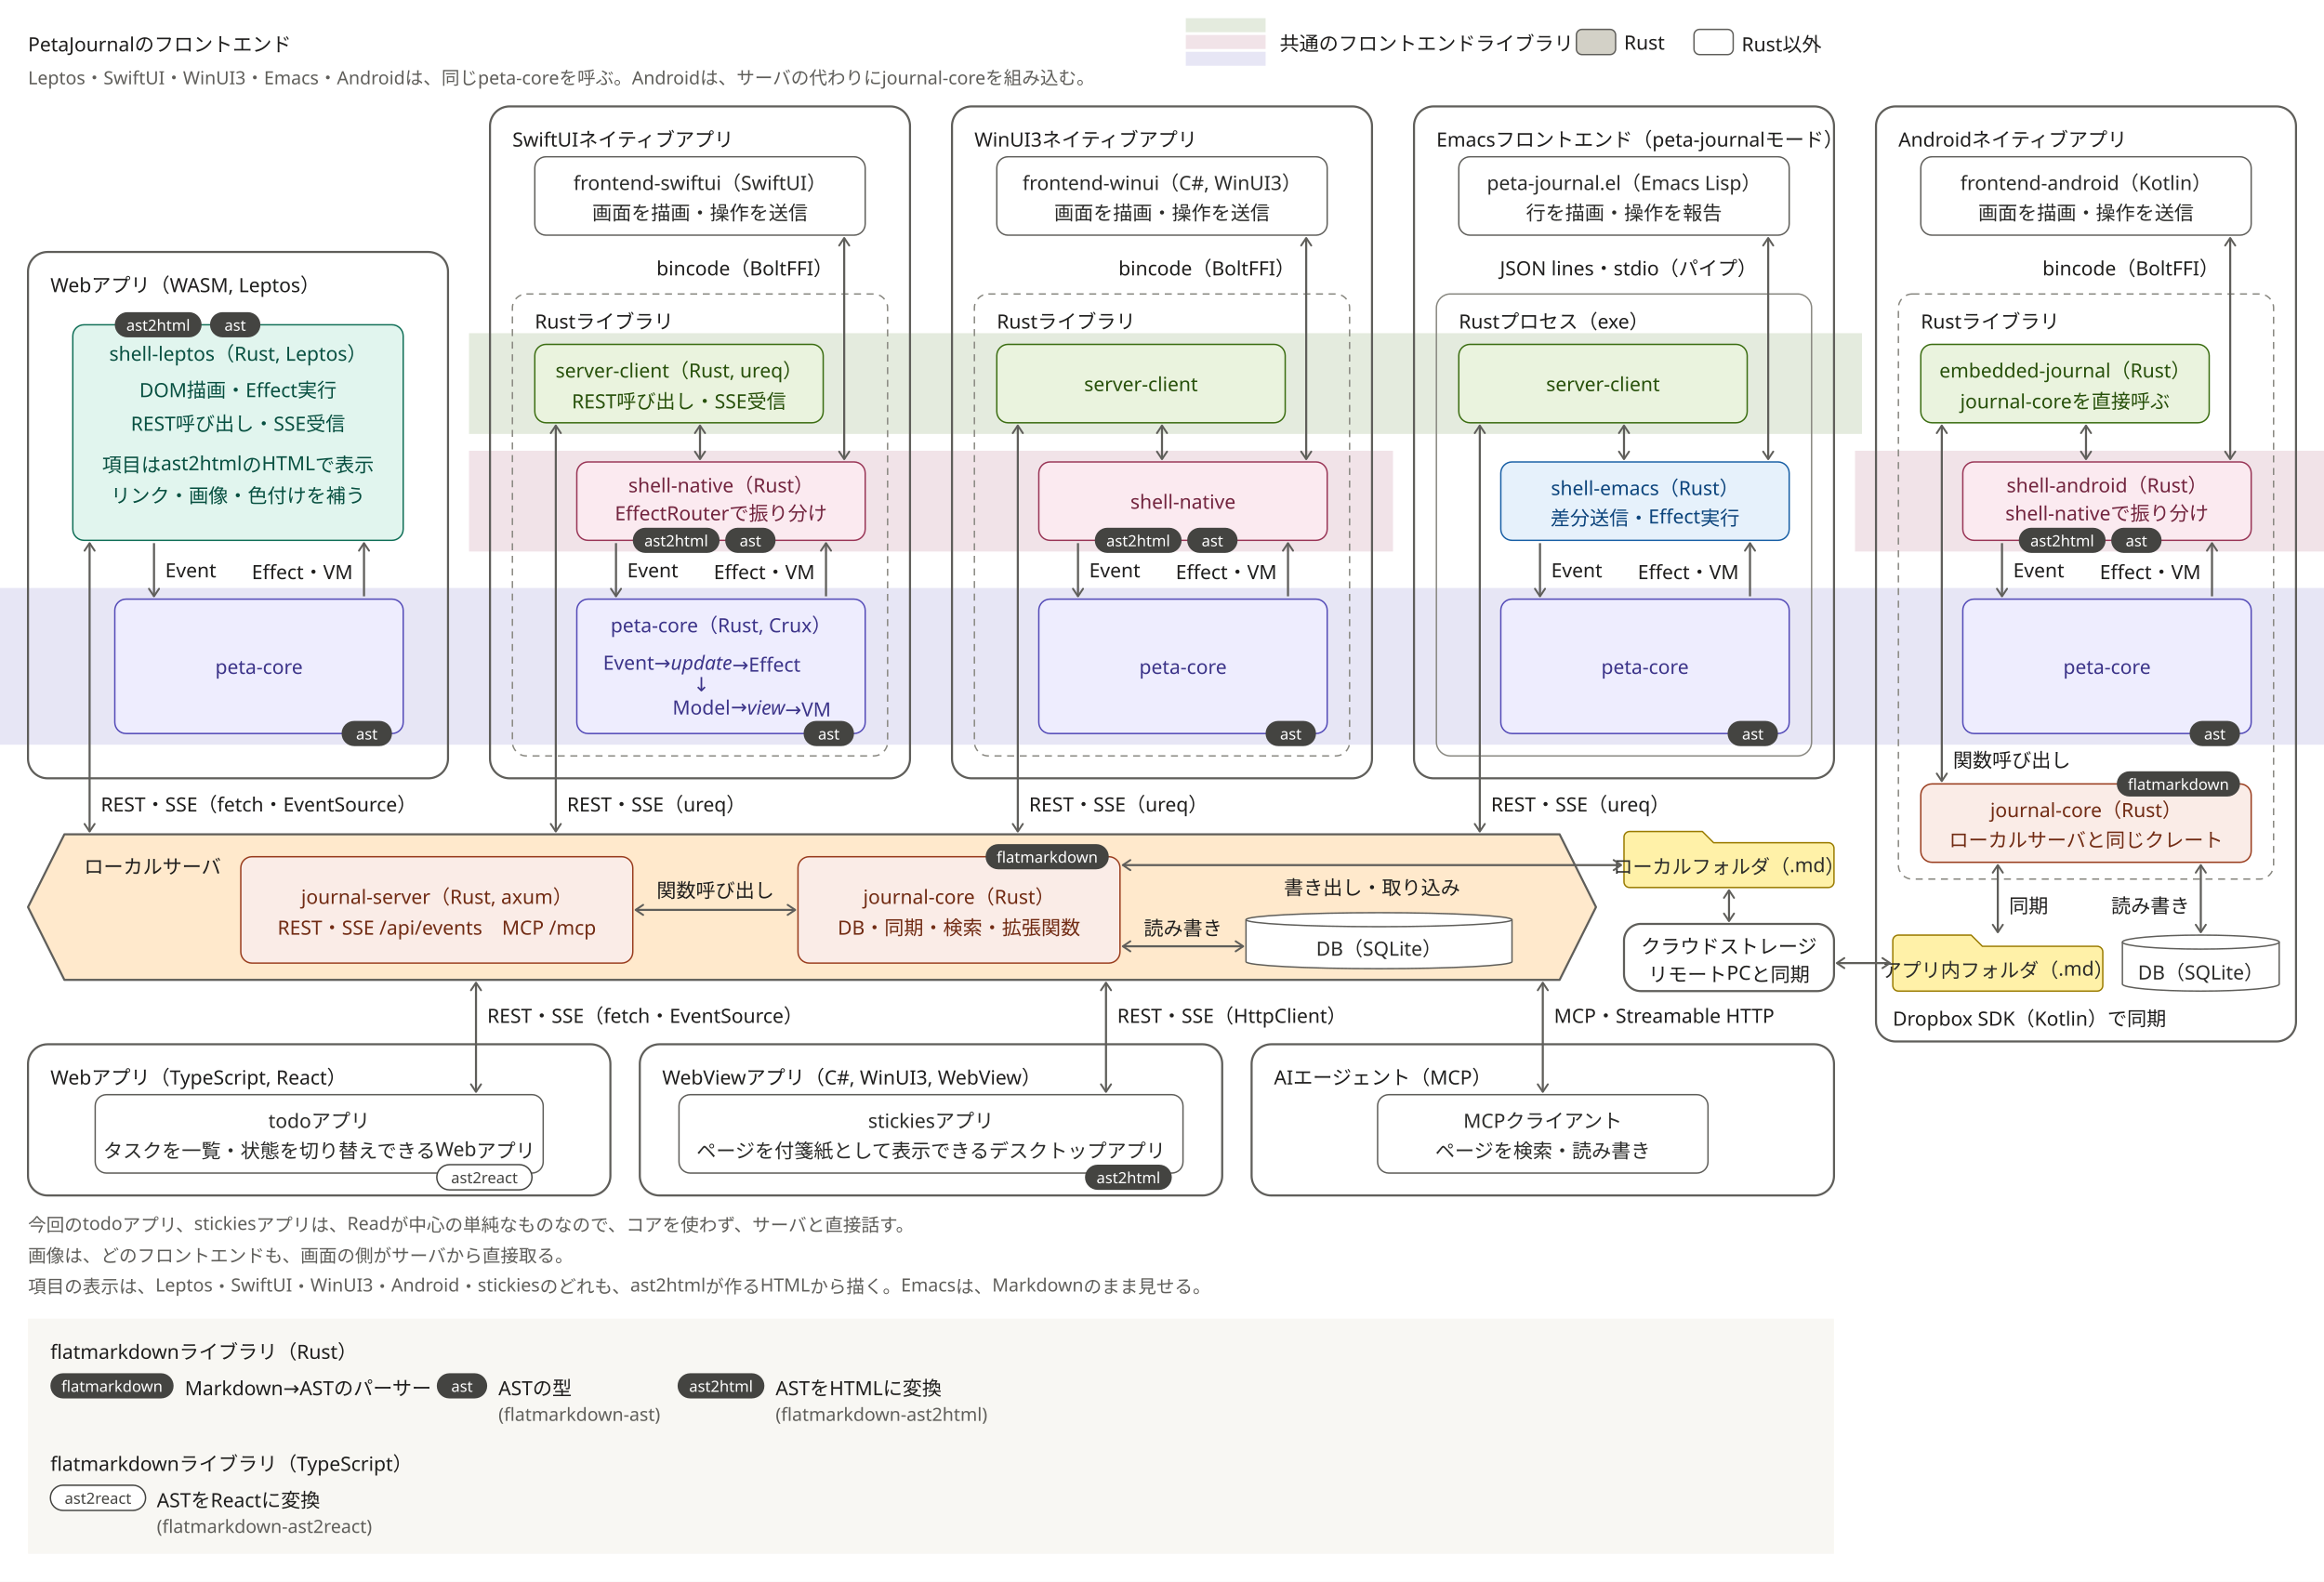
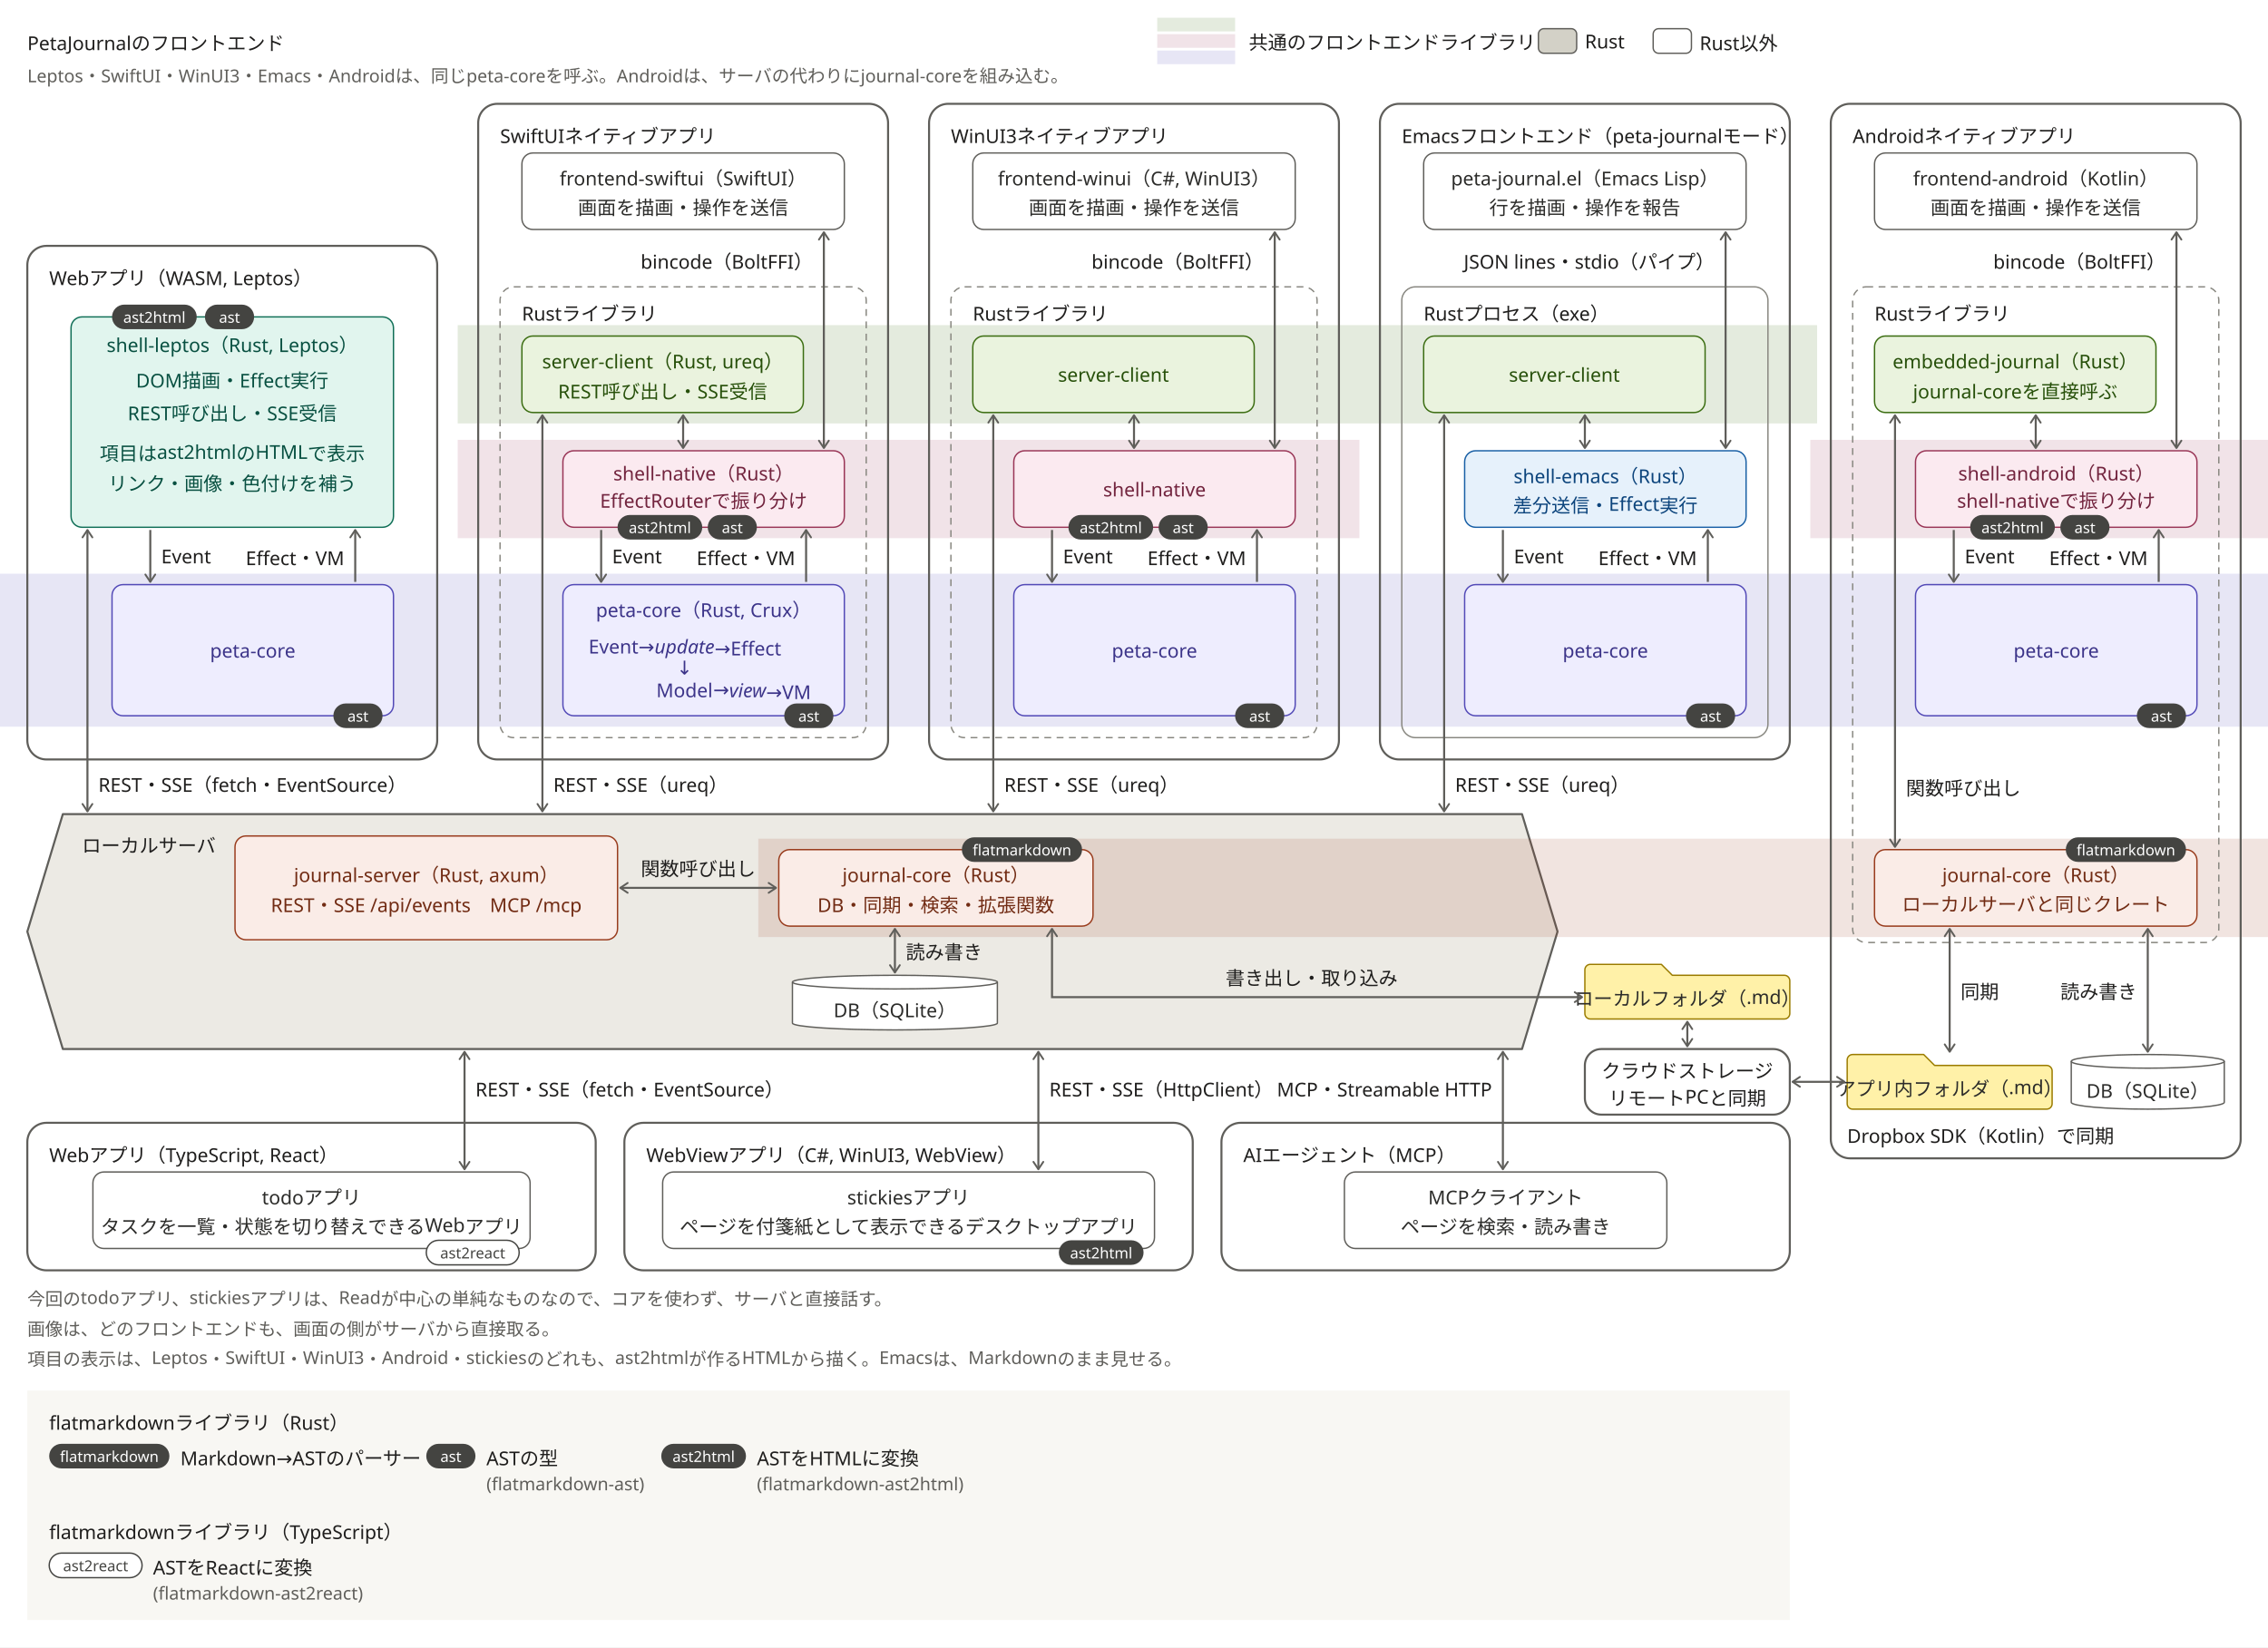
- <svg xmlns="http://www.w3.org/2000/svg" width="1660" height="1130" viewBox="0 0 1660 1130" role="img">
+ <svg xmlns="http://www.w3.org/2000/svg" width="1660" height="1206" viewBox="0 0 1660 1206" role="img">
  <defs>
    <marker id="arrow" viewBox="0 0 10 10" refX="8" refY="5" markerWidth="6" markerHeight="6" orient="auto-start-reverse">
      <path d="M2 1L8 5L2 9" fill="none" stroke="#5F5E5A" stroke-width="1.5" stroke-linecap="round" stroke-linejoin="round" />
    </marker>
    <style>
text { font-family: "Hiragino Sans", "Yu Gothic UI", "Meiryo", "Noto Sans JP", sans-serif; font-size: 14px; fill: #1F1E1D; }
.th { font-weight: 500; }
.note { font-size: 13px; fill: #5F5E5A; }
.arr { stroke: #5F5E5A; stroke-width: 1.5; fill: none; }
.frame { fill: none; stroke: #5F5E5A; stroke-width: 1.5; }
.inner { fill: none; stroke: #888780; stroke-width: 1; stroke-dasharray: 5 4; }
.teal rect { fill: #E1F5EE; stroke: #0F6E56; stroke-width: 1; }
.teal text { fill: #085041; }
.purple rect { fill: #EEEDFE; stroke: #534AB7; stroke-width: 1; }
.purple text { fill: #3C3489; }
.coral rect { fill: #FAECE7; stroke: #993C1D; stroke-width: 1; }
.coral text { fill: #712B13; }
.gray rect { fill: #F1EFE8; stroke: #5F5E5A; stroke-width: 1; }
.gray text { fill: #2C2C2A; }
.blue rect { fill: #E6F1FB; stroke: #185FA5; stroke-width: 1; }
.blue text { fill: #0C447C; }
.pink rect { fill: #FBEAF0; stroke: #993556; stroke-width: 1; }
.pink text { fill: #72243E; }
.green rect { fill: #EAF3DE; stroke: #3B6D11; stroke-width: 1; }
.green text { fill: #27500A; }
.other rect { fill: #FFFFFF; }
.store path { fill: #FFFFFF; stroke: #5F5E5A; stroke-width: 1; stroke-linejoin: round; }
.store path.folder { fill: #FFF1A8; stroke: #9A7B00; }
.chip rect { fill: #444441; stroke: none; }
.chip text { fill: #FFFFFF; font-size: 11px; font-weight: 500; }
.wip rect { stroke-dasharray: 5 4; }
.badge rect { fill: #FAEEDA; stroke: #BA7517; stroke-width: 1; }
.badge text { fill: #854F0B; font-size: 12px; font-weight: 500; }
</style>
  </defs>
-   <rect x="0" y="0" width="1660" height="1130" fill="#FFFFFF" />
+   <rect x="0" y="0" width="1660" height="1206" fill="#FFFFFF" />
  <rect x="0" y="420" width="1660" height="112" fill="#534AB7" fill-opacity="0.14" />
  <rect x="335" y="238" width="995" height="72" fill="#3B6D11" fill-opacity="0.14" />
  <rect x="335" y="322" width="660" height="72" fill="#993556" fill-opacity="0.14" />
  <rect x="1325" y="322" width="335" height="72" fill="#993556" fill-opacity="0.14" />
+   <polygon class="frame" points="20,682 46,596 1114,596 1140,682 1114,768 46,768" stroke-linejoin="round" style="fill:#ECEAE4" />
+   <rect x="555" y="614" width="1105" height="72" fill="#993C1D" fill-opacity="0.14" />
  <text class="th" x="20" y="30" dominant-baseline="central">PetaJournalのフロントエンド</text>
  <text class="note" x="20" y="54" dominant-baseline="central">Leptos・SwiftUI・WinUI3・Emacs・Androidは、同じpeta-coreを呼ぶ。Androidは、サーバの代わりにjournal-coreを組み込む。</text>
  <rect x="847" y="13" width="57" height="10" fill="#3B6D11" fill-opacity="0.14" />
  <rect x="847" y="25" width="57" height="10" fill="#993556" fill-opacity="0.14" />
  <rect x="847" y="37" width="57" height="10" fill="#534AB7" fill-opacity="0.14" />
  <text x="914" y="30" dominant-baseline="central">共通のフロントエンドライブラリ</text>
  <g class="gray">
    <rect x="1126" y="21" width="28" height="18" rx="4" style="fill:#D3D1C7" />
    <text x="1160" y="30" dominant-baseline="central" style="fill:#1F1E1D">Rust</text>
  </g>
  <g class="gray other">
    <rect x="1210" y="21" width="28" height="18" rx="4" />
    <text x="1244" y="30" dominant-baseline="central" style="fill:#1F1E1D">Rust以外</text>
  </g>
  <g transform="translate(0,56)">
    <rect class="frame" x="20" y="124" width="300" height="376" rx="14" />
    <text class="th" x="36" y="146" dominant-baseline="central">Webアプリ（WASM, Leptos）</text>
    <rect class="frame" x="1010" y="20" width="300" height="480" rx="14" />
    <text class="th" x="1026" y="42" dominant-baseline="central">Emacsフロントエンド（peta-journalモード）</text>
    <rect class="inner" x="1026" y="154" width="268" height="330" rx="10" style="stroke-dasharray:none" />
    <text x="1042" y="172" dominant-baseline="central">Rustプロセス（exe）</text>
    <rect class="frame" x="350" y="20" width="300" height="480" rx="14" />
    <text class="th" x="366" y="42" dominant-baseline="central">SwiftUIネイティブアプリ</text>
    <rect class="inner" x="366" y="154" width="268" height="330" rx="10" />
    <text x="382" y="172" dominant-baseline="central">Rustライブラリ</text>
    <g class="teal">
      <rect x="52" y="176" width="236" height="154" rx="8" />
      <text class="th" x="170" y="195" text-anchor="middle" dominant-baseline="central">shell-leptos（Rust, Leptos）</text>
      <text x="170" y="221" text-anchor="middle" dominant-baseline="central">DOM描画・Effect実行</text>
      <text x="170" y="245" text-anchor="middle" dominant-baseline="central">REST呼び出し・SSE受信</text>
      <text x="170" y="275" text-anchor="middle" dominant-baseline="central">項目はast2htmlのHTMLで表示</text>
      <text x="170" y="297" text-anchor="middle" dominant-baseline="central">リンク・画像・色付けを補う</text>
    </g>
    <g class="purple">
      <rect x="82" y="372" width="206" height="96" rx="8" />
      <text class="th" x="185" y="420" text-anchor="middle" dominant-baseline="central">peta-core</text>
    </g>
    <g class="gray other">
      <rect x="1042" y="56" width="236" height="56" rx="8" />
      <text class="th" x="1160" y="73" text-anchor="middle" dominant-baseline="central">peta-journal.el（Emacs Lisp）</text>
      <text x="1160" y="95" text-anchor="middle" dominant-baseline="central">行を描画・操作を報告</text>
    </g>
    <g class="green">
      <rect x="1042" y="190" width="206" height="56" rx="8" />
      <text class="th" x="1145" y="218" text-anchor="middle" dominant-baseline="central">server-client</text>
    </g>
    <g class="blue">
      <rect x="1072" y="274" width="206" height="56" rx="8" />
      <text class="th" x="1175" y="291" text-anchor="middle" dominant-baseline="central">shell-emacs（Rust）</text>
      <text x="1175" y="313" text-anchor="middle" dominant-baseline="central">差分送信・Effect実行</text>
    </g>
    <g class="purple">
      <rect x="1072" y="372" width="206" height="96" rx="8" />
      <text class="th" x="1175" y="420" text-anchor="middle" dominant-baseline="central">peta-core</text>
    </g>
    <g class="gray other">
      <rect x="382" y="56" width="236" height="56" rx="8" />
      <text class="th" x="500" y="73" text-anchor="middle" dominant-baseline="central">frontend-swiftui（SwiftUI）</text>
      <text x="500" y="95" text-anchor="middle" dominant-baseline="central">画面を描画・操作を送信</text>
    </g>
    <g class="green">
      <rect x="382" y="190" width="206" height="56" rx="8" />
      <text class="th" x="485" y="207" text-anchor="middle" dominant-baseline="central">server-client（Rust, ureq）</text>
      <text x="485" y="229" text-anchor="middle" dominant-baseline="central">REST呼び出し・SSE受信</text>
    </g>
    <g class="pink">
      <rect x="412" y="274" width="206" height="56" rx="8" />
      <text class="th" x="515" y="289" text-anchor="middle" dominant-baseline="central">shell-native（Rust）</text>
      <text x="515" y="309" text-anchor="middle" dominant-baseline="central">EffectRouterで振り分け</text>
    </g>
    <g class="purple">
      <rect x="412" y="372" width="206" height="96" rx="8" />
      <text class="th" x="515" y="389" text-anchor="middle" dominant-baseline="central">peta-core（Rust, Crux）</text>
      <text x="479" y="417" text-anchor="end" dominant-baseline="central">Event→</text>
      <text x="501" y="417" text-anchor="middle" dominant-baseline="central" font-style="italic">update</text>
      <text x="523" y="417" dominant-baseline="central">→Effect</text>
      <text x="501" y="433" text-anchor="middle" dominant-baseline="central">↓</text>
      <text x="501" y="449" text-anchor="middle" dominant-baseline="central">Model</text>
      <text x="522" y="449" dominant-baseline="central">→<tspan font-style="italic">view</tspan>→VM</text>
    </g>
    <line class="arr" x1="110" y1="332" x2="110" y2="370" marker-end="url(#arrow)" />
    <text x="118" y="351" dominant-baseline="central">Event</text>
    <line class="arr" x1="260" y1="370" x2="260" y2="332" marker-end="url(#arrow)" />
    <text x="252" y="351" text-anchor="end" dominant-baseline="central">Effect・VM</text>
    <line class="arr" x1="1160" y1="248" x2="1160" y2="272" marker-start="url(#arrow)" marker-end="url(#arrow)" />
    <line class="arr" x1="1100" y1="332" x2="1100" y2="370" marker-end="url(#arrow)" />
    <text x="1108" y="351" dominant-baseline="central">Event</text>
    <line class="arr" x1="1250" y1="370" x2="1250" y2="332" marker-end="url(#arrow)" />
    <text x="1242" y="351" text-anchor="end" dominant-baseline="central">Effect・VM</text>
    <line class="arr" x1="500" y1="248" x2="500" y2="272" marker-start="url(#arrow)" marker-end="url(#arrow)" />
    <line class="arr" x1="440" y1="332" x2="440" y2="370" marker-end="url(#arrow)" />
    <text x="448" y="351" dominant-baseline="central">Event</text>
    <line class="arr" x1="590" y1="370" x2="590" y2="332" marker-end="url(#arrow)" />
    <text x="582" y="351" text-anchor="end" dominant-baseline="central">Effect・VM</text>
    <line class="arr" x1="1263" y1="114" x2="1263" y2="272" marker-start="url(#arrow)" marker-end="url(#arrow)" />
    <text x="1255" y="134" text-anchor="end" dominant-baseline="central">JSON lines・stdio（パイプ）</text>
    <line class="arr" x1="603" y1="114" x2="603" y2="272" marker-start="url(#arrow)" marker-end="url(#arrow)" />
    <text x="595" y="134" text-anchor="end" dominant-baseline="central">bincode（BoltFFI）</text>
    <line class="arr" x1="64" y1="332" x2="64" y2="538" marker-start="url(#arrow)" marker-end="url(#arrow)" />
    <text x="72" y="517" dominant-baseline="central">REST・SSE（fetch・EventSource）</text>
    <line class="arr" x1="1057" y1="248" x2="1057" y2="538" marker-start="url(#arrow)" marker-end="url(#arrow)" />
    <text x="1065" y="517" dominant-baseline="central">REST・SSE（ureq）</text>
    <line class="arr" x1="397" y1="248" x2="397" y2="538" marker-start="url(#arrow)" marker-end="url(#arrow)" />
    <text x="405" y="517" dominant-baseline="central">REST・SSE（ureq）</text>
    <rect class="frame" x="680" y="20" width="300" height="480" rx="14" />
    <text class="th" x="696" y="42" dominant-baseline="central">WinUI3ネイティブアプリ</text>
    <rect class="inner" x="696" y="154" width="268" height="330" rx="10" />
    <text x="712" y="172" dominant-baseline="central">Rustライブラリ</text>
    <g class="gray other">
      <rect x="712" y="56" width="236" height="56" rx="8" />
      <text class="th" x="830" y="73" text-anchor="middle" dominant-baseline="central">frontend-winui（C#, WinUI3）</text>
      <text x="830" y="95" text-anchor="middle" dominant-baseline="central">画面を描画・操作を送信</text>
    </g>
    <g class="green">
      <rect x="712" y="190" width="206" height="56" rx="8" />
      <text class="th" x="815" y="218" text-anchor="middle" dominant-baseline="central">server-client</text>
    </g>
    <g class="pink">
      <rect x="742" y="274" width="206" height="56" rx="8" />
      <text class="th" x="845" y="302" text-anchor="middle" dominant-baseline="central">shell-native</text>
    </g>
    <g class="purple">
      <rect x="742" y="372" width="206" height="96" rx="8" />
      <text class="th" x="845" y="420" text-anchor="middle" dominant-baseline="central">peta-core</text>
    </g>
    <line class="arr" x1="830" y1="248" x2="830" y2="272" marker-start="url(#arrow)" marker-end="url(#arrow)" />
    <line class="arr" x1="770" y1="332" x2="770" y2="370" marker-end="url(#arrow)" />
    <text x="778" y="351" dominant-baseline="central">Event</text>
    <line class="arr" x1="920" y1="370" x2="920" y2="332" marker-end="url(#arrow)" />
    <text x="912" y="351" text-anchor="end" dominant-baseline="central">Effect・VM</text>
    <line class="arr" x1="933" y1="114" x2="933" y2="272" marker-start="url(#arrow)" marker-end="url(#arrow)" />
    <text x="925" y="134" text-anchor="end" dominant-baseline="central">bincode（BoltFFI）</text>
    <line class="arr" x1="727" y1="248" x2="727" y2="538" marker-start="url(#arrow)" marker-end="url(#arrow)" />
    <text x="735" y="517" dominant-baseline="central">REST・SSE（ureq）</text>
    <g class="chip">
      <rect x="904" y="459" width="36" height="18" rx="9" />
      <text x="922" y="468" text-anchor="middle" dominant-baseline="central">ast</text>
      <rect x="782" y="321" width="62" height="18" rx="9" />
      <text x="813" y="330" text-anchor="middle" dominant-baseline="central">ast2html</text>
      <rect x="848" y="321" width="36" height="18" rx="9" />
      <text x="866" y="330" text-anchor="middle" dominant-baseline="central">ast</text>
    </g>
-     <rect class="frame" x="1340" y="20" width="300" height="668" rx="14" />
+     <rect class="frame" x="1340" y="20" width="300" height="772" rx="14" />
    <text class="th" x="1356" y="42" dominant-baseline="central">Androidネイティブアプリ</text>
-     <rect class="inner" x="1356" y="154" width="268" height="418" rx="10" />
+     <rect class="inner" x="1356" y="154" width="268" height="480" rx="10" />
    <text x="1372" y="172" dominant-baseline="central">Rustライブラリ</text>
    <g class="gray other">
      <rect x="1372" y="56" width="236" height="56" rx="8" />
      <text class="th" x="1490" y="73" text-anchor="middle" dominant-baseline="central">frontend-android（Kotlin）</text>
      <text x="1490" y="95" text-anchor="middle" dominant-baseline="central">画面を描画・操作を送信</text>
    </g>
    <g class="green">
      <rect x="1372" y="190" width="206" height="56" rx="8" />
      <text class="th" x="1475" y="207" text-anchor="middle" dominant-baseline="central">embedded-journal（Rust）</text>
      <text x="1475" y="229" text-anchor="middle" dominant-baseline="central">journal-coreを直接呼ぶ</text>
    </g>
    <g class="pink">
      <rect x="1402" y="274" width="206" height="56" rx="8" />
      <text class="th" x="1505" y="289" text-anchor="middle" dominant-baseline="central">shell-android（Rust）</text>
      <text x="1505" y="309" text-anchor="middle" dominant-baseline="central">shell-nativeで振り分け</text>
    </g>
    <g class="purple">
      <rect x="1402" y="372" width="206" height="96" rx="8" />
      <text class="th" x="1505" y="420" text-anchor="middle" dominant-baseline="central">peta-core</text>
    </g>
    <g class="coral">
-       <rect x="1372" y="504" width="236" height="56" rx="8" />
-       <text class="th" x="1490" y="521" text-anchor="middle" dominant-baseline="central">journal-core（Rust）</text>
-       <text x="1490" y="543" text-anchor="middle" dominant-baseline="central">ローカルサーバと同じクレート</text>
+       <rect x="1372" y="566" width="236" height="56" rx="8" />
+       <text class="th" x="1490" y="583" text-anchor="middle" dominant-baseline="central">journal-core（Rust）</text>
+       <text x="1490" y="605" text-anchor="middle" dominant-baseline="central">ローカルサーバと同じクレート</text>
    </g>
    <line class="arr" x1="1490" y1="248" x2="1490" y2="272" marker-start="url(#arrow)" marker-end="url(#arrow)" />
    <line class="arr" x1="1430" y1="332" x2="1430" y2="370" marker-end="url(#arrow)" />
    <text x="1438" y="351" dominant-baseline="central">Event</text>
    <line class="arr" x1="1580" y1="370" x2="1580" y2="332" marker-end="url(#arrow)" />
    <text x="1572" y="351" text-anchor="end" dominant-baseline="central">Effect・VM</text>
    <line class="arr" x1="1593" y1="114" x2="1593" y2="272" marker-start="url(#arrow)" marker-end="url(#arrow)" />
    <text x="1585" y="134" text-anchor="end" dominant-baseline="central">bincode（BoltFFI）</text>
-     <line class="arr" x1="1387" y1="248" x2="1387" y2="502" marker-start="url(#arrow)" marker-end="url(#arrow)" />
-     <text x="1395" y="486" dominant-baseline="central">関数呼び出し</text>
+     <line class="arr" x1="1387" y1="248" x2="1387" y2="564" marker-start="url(#arrow)" marker-end="url(#arrow)" />
+     <text x="1395" y="520" dominant-baseline="central">関数呼び出し</text>
    <g class="gray store">
-       <path class="folder" d="M1356 612H1408L1416 620H1498a4 4 0 0 1 4 4V648a4 4 0 0 1 -4 4H1356a4 4 0 0 1 -4 -4V616a4 4 0 0 1 4 -4Z" />
-       <text class="th" x="1427" y="636" text-anchor="middle" dominant-baseline="central">アプリ内フォルダ（.md）</text>
-       <path d="M1516 617a56 5 0 0 1 112 0V647a56 5 0 0 1 -112 0Z" />
-       <path d="M1516 617a56 5 0 0 0 112 0" style="fill:none" />
-       <text class="th" x="1572" y="637" text-anchor="middle" dominant-baseline="central">DB（SQLite）</text>
-     </g>
-     <line class="arr" x1="1427" y1="562" x2="1427" y2="610" marker-start="url(#arrow)" marker-end="url(#arrow)" />
-     <text x="1435" y="590" dominant-baseline="central">同期</text>
-     <line class="arr" x1="1572" y1="562" x2="1572" y2="610" marker-start="url(#arrow)" marker-end="url(#arrow)" />
-     <text x="1564" y="590" text-anchor="end" dominant-baseline="central">読み書き</text>
-     <line class="arr" x1="1312" y1="632" x2="1350" y2="632" marker-start="url(#arrow)" marker-end="url(#arrow)" />
-     <text x="1352" y="670" dominant-baseline="central">Dropbox SDK（Kotlin）で同期</text>
+       <path class="folder" d="M1356 716H1408L1416 724H1498a4 4 0 0 1 4 4V752a4 4 0 0 1 -4 4H1356a4 4 0 0 1 -4 -4V720a4 4 0 0 1 4 -4Z" />
+       <text class="th" x="1427" y="740" text-anchor="middle" dominant-baseline="central">アプリ内フォルダ（.md）</text>
+       <path d="M1516 721a56 5 0 0 1 112 0V751a56 5 0 0 1 -112 0Z" />
+       <path d="M1516 721a56 5 0 0 0 112 0" style="fill:none" />
+       <text class="th" x="1572" y="741" text-anchor="middle" dominant-baseline="central">DB（SQLite）</text>
+     </g>
+     <line class="arr" x1="1427" y1="624" x2="1427" y2="714" marker-start="url(#arrow)" marker-end="url(#arrow)" />
+     <text x="1435" y="669" dominant-baseline="central">同期</text>
+     <line class="arr" x1="1572" y1="624" x2="1572" y2="714" marker-start="url(#arrow)" marker-end="url(#arrow)" />
+     <text x="1564" y="669" text-anchor="end" dominant-baseline="central">読み書き</text>
+     <line class="arr" x1="1312" y1="736" x2="1350" y2="736" marker-start="url(#arrow)" marker-end="url(#arrow)" />
+     <text x="1352" y="774" dominant-baseline="central">Dropbox SDK（Kotlin）で同期</text>
    <g class="chip">
      <rect x="1564" y="459" width="36" height="18" rx="9" />
      <text x="1582" y="468" text-anchor="middle" dominant-baseline="central">ast</text>
      <rect x="1442" y="321" width="62" height="18" rx="9" />
      <text x="1473" y="330" text-anchor="middle" dominant-baseline="central">ast2html</text>
      <rect x="1508" y="321" width="36" height="18" rx="9" />
      <text x="1526" y="330" text-anchor="middle" dominant-baseline="central">ast</text>
-       <rect x="1512" y="495" width="88" height="18" rx="9" />
-       <text x="1556" y="504" text-anchor="middle" dominant-baseline="central">flatmarkdown</text>
-     </g>
-     <polygon class="frame" points="20,592 46,540 1114,540 1140,592 1114,644 46,644" stroke-linejoin="round" style="fill:#FFE9CC" />
+       <rect x="1512" y="557" width="88" height="18" rx="9" />
+       <text x="1556" y="566" text-anchor="middle" dominant-baseline="central">flatmarkdown</text>
+     </g>
    <text class="th" x="60" y="562" dominant-baseline="central">ローカルサーバ</text>
    <g class="coral">
      <rect x="172" y="556" width="280" height="76" rx="8" />
      <text class="th" x="312" y="583" text-anchor="middle" dominant-baseline="central">journal-server（Rust, axum）</text>
      <text x="312" y="605" text-anchor="middle" dominant-baseline="central">REST・SSE /api/events　MCP /mcp</text>
-       <rect x="570" y="556" width="230" height="76" rx="8" />
+       <rect x="570" y="566" width="230" height="56" rx="8" />
      <text class="th" x="685" y="583" text-anchor="middle" dominant-baseline="central">journal-core（Rust）</text>
      <text x="685" y="605" text-anchor="middle" dominant-baseline="central">DB・同期・検索・拡張関数</text>
    </g>
    <line class="arr" x1="454" y1="594" x2="568" y2="594" marker-start="url(#arrow)" marker-end="url(#arrow)" />
    <text x="511" y="579" text-anchor="middle" dominant-baseline="central">関数呼び出し</text>
    <g class="gray store">
-       <path class="folder" d="M1164 538H1216L1224 546H1306a4 4 0 0 1 4 4V574a4 4 0 0 1 -4 4H1164a4 4 0 0 1 -4 -4V542a4 4 0 0 1 4 -4Z" />
-       <text class="th" x="1235" y="562" text-anchor="middle" dominant-baseline="central">ローカルフォルダ（.md）</text>
-       <path d="M890 601a95 5 0 0 1 190 0V631a95 5 0 0 1 -190 0Z" />
-       <path d="M890 601a95 5 0 0 0 190 0" style="fill:none" />
-       <text class="th" x="985" y="620" text-anchor="middle" dominant-baseline="central">DB（SQLite）</text>
-     </g>
-     <line class="arr" x1="802" y1="562" x2="1158" y2="562" marker-start="url(#arrow)" marker-end="url(#arrow)" />
-     <text x="980" y="577" text-anchor="middle" dominant-baseline="central">書き出し・取り込み</text>
-     <line class="arr" x1="802" y1="620" x2="888" y2="620" marker-start="url(#arrow)" marker-end="url(#arrow)" />
-     <text x="845" y="606" text-anchor="middle" dominant-baseline="central">読み書き</text>
-     <rect class="frame" x="1160" y="604" width="150" height="48" rx="12" />
-     <text class="th" x="1235" y="619" text-anchor="middle" dominant-baseline="central">クラウドストレージ</text>
-     <text x="1235" y="639" text-anchor="middle" dominant-baseline="central">リモートPCと同期</text>
-     <line class="arr" x1="1235" y1="580" x2="1235" y2="602" marker-start="url(#arrow)" marker-end="url(#arrow)" />
+       <path class="folder" d="M1164 650H1216L1224 658H1306a4 4 0 0 1 4 4V686a4 4 0 0 1 -4 4H1164a4 4 0 0 1 -4 -4V654a4 4 0 0 1 4 -4Z" />
+       <text class="th" x="1235" y="674" text-anchor="middle" dominant-baseline="central">ローカルフォルダ（.md）</text>
+       <path d="M580 663a75 5 0 0 1 150 0V693a75 5 0 0 1 -150 0Z" />
+       <path d="M580 663a75 5 0 0 0 150 0" style="fill:none" />
+       <text class="th" x="655" y="682" text-anchor="middle" dominant-baseline="central">DB（SQLite）</text>
+     </g>
+     <path class="arr" d="M770 624V674H1158" marker-start="url(#arrow)" marker-end="url(#arrow)" />
+     <text x="960" y="659" text-anchor="middle" dominant-baseline="central">書き出し・取り込み</text>
+     <line class="arr" x1="655" y1="624" x2="655" y2="656" marker-start="url(#arrow)" marker-end="url(#arrow)" />
+     <text x="663" y="640" dominant-baseline="central">読み書き</text>
+     <rect class="frame" x="1160" y="712" width="150" height="48" rx="12" />
+     <text class="th" x="1235" y="727" text-anchor="middle" dominant-baseline="central">クラウドストレージ</text>
+     <text x="1235" y="747" text-anchor="middle" dominant-baseline="central">リモートPCと同期</text>
+     <line class="arr" x1="1235" y1="692" x2="1235" y2="710" marker-start="url(#arrow)" marker-end="url(#arrow)" />
    <g class="chip">
      <rect x="82" y="167" width="62" height="18" rx="9" />
      <text x="113" y="176" text-anchor="middle" dominant-baseline="central">ast2html</text>
      <rect x="150" y="167" width="36" height="18" rx="9" />
      <text x="168" y="176" text-anchor="middle" dominant-baseline="central">ast</text>
      <rect x="244" y="459" width="36" height="18" rx="9" />
      <text x="262" y="468" text-anchor="middle" dominant-baseline="central">ast</text>
      <rect x="574" y="459" width="36" height="18" rx="9" />
      <text x="592" y="468" text-anchor="middle" dominant-baseline="central">ast</text>
      <rect x="452" y="321" width="62" height="18" rx="9" />
      <text x="483" y="330" text-anchor="middle" dominant-baseline="central">ast2html</text>
      <rect x="518" y="321" width="36" height="18" rx="9" />
      <text x="536" y="330" text-anchor="middle" dominant-baseline="central">ast</text>
      <rect x="1234" y="459" width="36" height="18" rx="9" />
      <text x="1252" y="468" text-anchor="middle" dominant-baseline="central">ast</text>
-       <rect x="704" y="547" width="88" height="18" rx="9" />
-       <text x="748" y="556" text-anchor="middle" dominant-baseline="central">flatmarkdown</text>
-     </g>
-     <rect class="frame" x="20" y="690" width="416" height="108" rx="14" />
-     <text class="th" x="36" y="712" dominant-baseline="central">Webアプリ（TypeScript, React）</text>
-     <g class="gray other">
-       <rect x="68" y="726" width="320" height="56" rx="8" />
-       <text class="th" x="228" y="743" text-anchor="middle" dominant-baseline="central">todoアプリ</text>
-       <text x="228" y="765" text-anchor="middle" dominant-baseline="central">タスクを一覧・状態を切り替えできるWebアプリ</text>
-     </g>
-     <line class="arr" x1="340" y1="646" x2="340" y2="724" marker-start="url(#arrow)" marker-end="url(#arrow)" />
-     <text x="348" y="668" dominant-baseline="central">REST・SSE（fetch・EventSource）</text>
-     <rect class="frame" x="457" y="690" width="416" height="108" rx="14" />
-     <text class="th" x="473" y="712" dominant-baseline="central">WebViewアプリ（C#, WinUI3, WebView）</text>
-     <g class="gray other">
-       <rect x="485" y="726" width="360" height="56" rx="8" />
-       <text class="th" x="665" y="743" text-anchor="middle" dominant-baseline="central">stickiesアプリ</text>
-       <text x="665" y="765" text-anchor="middle" dominant-baseline="central">ページを付箋紙として表示できるデスクトップアプリ</text>
-     </g>
-     <line class="arr" x1="790" y1="646" x2="790" y2="724" marker-start="url(#arrow)" marker-end="url(#arrow)" />
-     <text x="798" y="668" dominant-baseline="central">REST・SSE（HttpClient）</text>
-     <rect class="frame" x="894" y="690" width="416" height="108" rx="14" />
-     <text class="th" x="910" y="712" dominant-baseline="central">AIエージェント（MCP）</text>
-     <g class="gray other">
-       <rect x="984" y="726" width="236" height="56" rx="8" />
-       <text class="th" x="1102" y="743" text-anchor="middle" dominant-baseline="central">MCPクライアント</text>
-       <text x="1102" y="765" text-anchor="middle" dominant-baseline="central">ページを検索・読み書き</text>
-     </g>
-     <line class="arr" x1="1102" y1="646" x2="1102" y2="724" marker-start="url(#arrow)" marker-end="url(#arrow)" />
-     <text x="1110" y="668" dominant-baseline="central">MCP・Streamable HTTP</text>
-     <g class="chip">
-       <rect x="312" y="776" width="68" height="18" rx="9" style="fill:#FFFFFF;stroke:#444441;stroke-width:1" />
-       <text x="346" y="785" text-anchor="middle" dominant-baseline="central" style="fill:#444441">ast2react</text>
-       <rect x="775" y="776" width="62" height="18" rx="9" />
-       <text x="806" y="785" text-anchor="middle" dominant-baseline="central">ast2html</text>
-     </g>
-     <text class="note" x="20" y="818" dominant-baseline="central">今回のtodoアプリ、stickiesアプリは、Readが中心の単純なものなので、コアを使わず、サーバと直接話す。</text>
-     <text class="note" x="20" y="840" dominant-baseline="central">画像は、どのフロントエンドも、画面の側がサーバから直接取る。</text>
-     <text class="note" x="20" y="862" dominant-baseline="central">項目の表示は、Leptos・SwiftUI・WinUI3・Android・stickiesのどれも、ast2htmlが作るHTMLから描く。Emacsは、Markdownのまま見せる。</text>
-     <g transform="translate(0,266)">
-       <rect x="20" y="620" width="1290" height="168" fill="#F8F7F3" />
-       <text class="th" x="36" y="642" dominant-baseline="central">flatmarkdownライブラリ（Rust）</text>
+       <rect x="704" y="557" width="88" height="18" rx="9" />
+       <text x="748" y="566" text-anchor="middle" dominant-baseline="central">flatmarkdown</text>
+     </g>
+     <g transform="translate(0,76)">
+       <rect class="frame" x="20" y="690" width="416" height="108" rx="14" />
+       <text class="th" x="36" y="712" dominant-baseline="central">Webアプリ（TypeScript, React）</text>
+       <g class="gray other">
+         <rect x="68" y="726" width="320" height="56" rx="8" />
+         <text class="th" x="228" y="743" text-anchor="middle" dominant-baseline="central">todoアプリ</text>
+         <text x="228" y="765" text-anchor="middle" dominant-baseline="central">タスクを一覧・状態を切り替えできるWebアプリ</text>
+       </g>
+       <line class="arr" x1="340" y1="638" x2="340" y2="724" marker-start="url(#arrow)" marker-end="url(#arrow)" />
+       <text x="348" y="664" dominant-baseline="central">REST・SSE（fetch・EventSource）</text>
+       <rect class="frame" x="457" y="690" width="416" height="108" rx="14" />
+       <text class="th" x="473" y="712" dominant-baseline="central">WebViewアプリ（C#, WinUI3, WebView）</text>
+       <g class="gray other">
+         <rect x="485" y="726" width="360" height="56" rx="8" />
+         <text class="th" x="665" y="743" text-anchor="middle" dominant-baseline="central">stickiesアプリ</text>
+         <text x="665" y="765" text-anchor="middle" dominant-baseline="central">ページを付箋紙として表示できるデスクトップアプリ</text>
+       </g>
+       <line class="arr" x1="760" y1="638" x2="760" y2="724" marker-start="url(#arrow)" marker-end="url(#arrow)" />
+       <text x="768" y="664" dominant-baseline="central">REST・SSE（HttpClient）</text>
+       <rect class="frame" x="894" y="690" width="416" height="108" rx="14" />
+       <text class="th" x="910" y="712" dominant-baseline="central">AIエージェント（MCP）</text>
+       <g class="gray other">
+         <rect x="984" y="726" width="236" height="56" rx="8" />
+         <text class="th" x="1102" y="743" text-anchor="middle" dominant-baseline="central">MCPクライアント</text>
+         <text x="1102" y="765" text-anchor="middle" dominant-baseline="central">ページを検索・読み書き</text>
+       </g>
+       <line class="arr" x1="1100" y1="638" x2="1100" y2="724" marker-start="url(#arrow)" marker-end="url(#arrow)" />
+       <text x="1092" y="664" text-anchor="end" dominant-baseline="central">MCP・Streamable HTTP</text>
      <g class="chip">
-         <rect x="36" y="659" width="88" height="18" rx="9" />
-         <text x="80" y="668" text-anchor="middle" dominant-baseline="central">flatmarkdown</text>
-         <rect x="312" y="659" width="36" height="18" rx="9" />
-         <text x="330" y="668" text-anchor="middle" dominant-baseline="central">ast</text>
-         <rect x="484" y="659" width="62" height="18" rx="9" />
-         <text x="515" y="668" text-anchor="middle" dominant-baseline="central">ast2html</text>
-       </g>
-       <text x="132" y="668" dominant-baseline="central">Markdown→ASTのパーサー</text>
-       <text x="356" y="668" dominant-baseline="central">ASTの型</text>
-       <text class="note" x="356" y="688" dominant-baseline="central">(flatmarkdown-ast)</text>
-       <text x="554" y="668" dominant-baseline="central">ASTをHTMLに変換</text>
-       <text class="note" x="554" y="688" dominant-baseline="central">(flatmarkdown-ast2html)</text>
-       <g class="chip">
-         <rect x="36" y="739" width="68" height="18" rx="9" style="fill:#FFFFFF;stroke:#444441;stroke-width:1" />
-         <text x="70" y="748" text-anchor="middle" dominant-baseline="central" style="fill:#444441">ast2react</text>
-       </g>
-       <text class="th" x="36" y="722" dominant-baseline="central">flatmarkdownライブラリ（TypeScript）</text>
-       <text x="112" y="748" dominant-baseline="central">ASTをReactに変換</text>
-       <text class="note" x="112" y="768" dominant-baseline="central">(flatmarkdown-ast2react)</text>
+         <rect x="312" y="776" width="68" height="18" rx="9" style="fill:#FFFFFF;stroke:#444441;stroke-width:1" />
+         <text x="346" y="785" text-anchor="middle" dominant-baseline="central" style="fill:#444441">ast2react</text>
+         <rect x="775" y="776" width="62" height="18" rx="9" />
+         <text x="806" y="785" text-anchor="middle" dominant-baseline="central">ast2html</text>
+       </g>
+       <text class="note" x="20" y="818" dominant-baseline="central">今回のtodoアプリ、stickiesアプリは、Readが中心の単純なものなので、コアを使わず、サーバと直接話す。</text>
+       <text class="note" x="20" y="840" dominant-baseline="central">画像は、どのフロントエンドも、画面の側がサーバから直接取る。</text>
+       <text class="note" x="20" y="862" dominant-baseline="central">項目の表示は、Leptos・SwiftUI・WinUI3・Android・stickiesのどれも、ast2htmlが作るHTMLから描く。Emacsは、Markdownのまま見せる。</text>
+       <g transform="translate(0,266)">
+         <rect x="20" y="620" width="1290" height="168" fill="#F8F7F3" />
+         <text class="th" x="36" y="642" dominant-baseline="central">flatmarkdownライブラリ（Rust）</text>
+         <g class="chip">
+           <rect x="36" y="659" width="88" height="18" rx="9" />
+           <text x="80" y="668" text-anchor="middle" dominant-baseline="central">flatmarkdown</text>
+           <rect x="312" y="659" width="36" height="18" rx="9" />
+           <text x="330" y="668" text-anchor="middle" dominant-baseline="central">ast</text>
+           <rect x="484" y="659" width="62" height="18" rx="9" />
+           <text x="515" y="668" text-anchor="middle" dominant-baseline="central">ast2html</text>
+         </g>
+         <text x="132" y="668" dominant-baseline="central">Markdown→ASTのパーサー</text>
+         <text x="356" y="668" dominant-baseline="central">ASTの型</text>
+         <text class="note" x="356" y="688" dominant-baseline="central">(flatmarkdown-ast)</text>
+         <text x="554" y="668" dominant-baseline="central">ASTをHTMLに変換</text>
+         <text class="note" x="554" y="688" dominant-baseline="central">(flatmarkdown-ast2html)</text>
+         <g class="chip">
+           <rect x="36" y="739" width="68" height="18" rx="9" style="fill:#FFFFFF;stroke:#444441;stroke-width:1" />
+           <text x="70" y="748" text-anchor="middle" dominant-baseline="central" style="fill:#444441">ast2react</text>
+         </g>
+         <text class="th" x="36" y="722" dominant-baseline="central">flatmarkdownライブラリ（TypeScript）</text>
+         <text x="112" y="748" dominant-baseline="central">ASTをReactに変換</text>
+         <text class="note" x="112" y="768" dominant-baseline="central">(flatmarkdown-ast2react)</text>
+       </g>
    </g>
  </g>
</svg>
